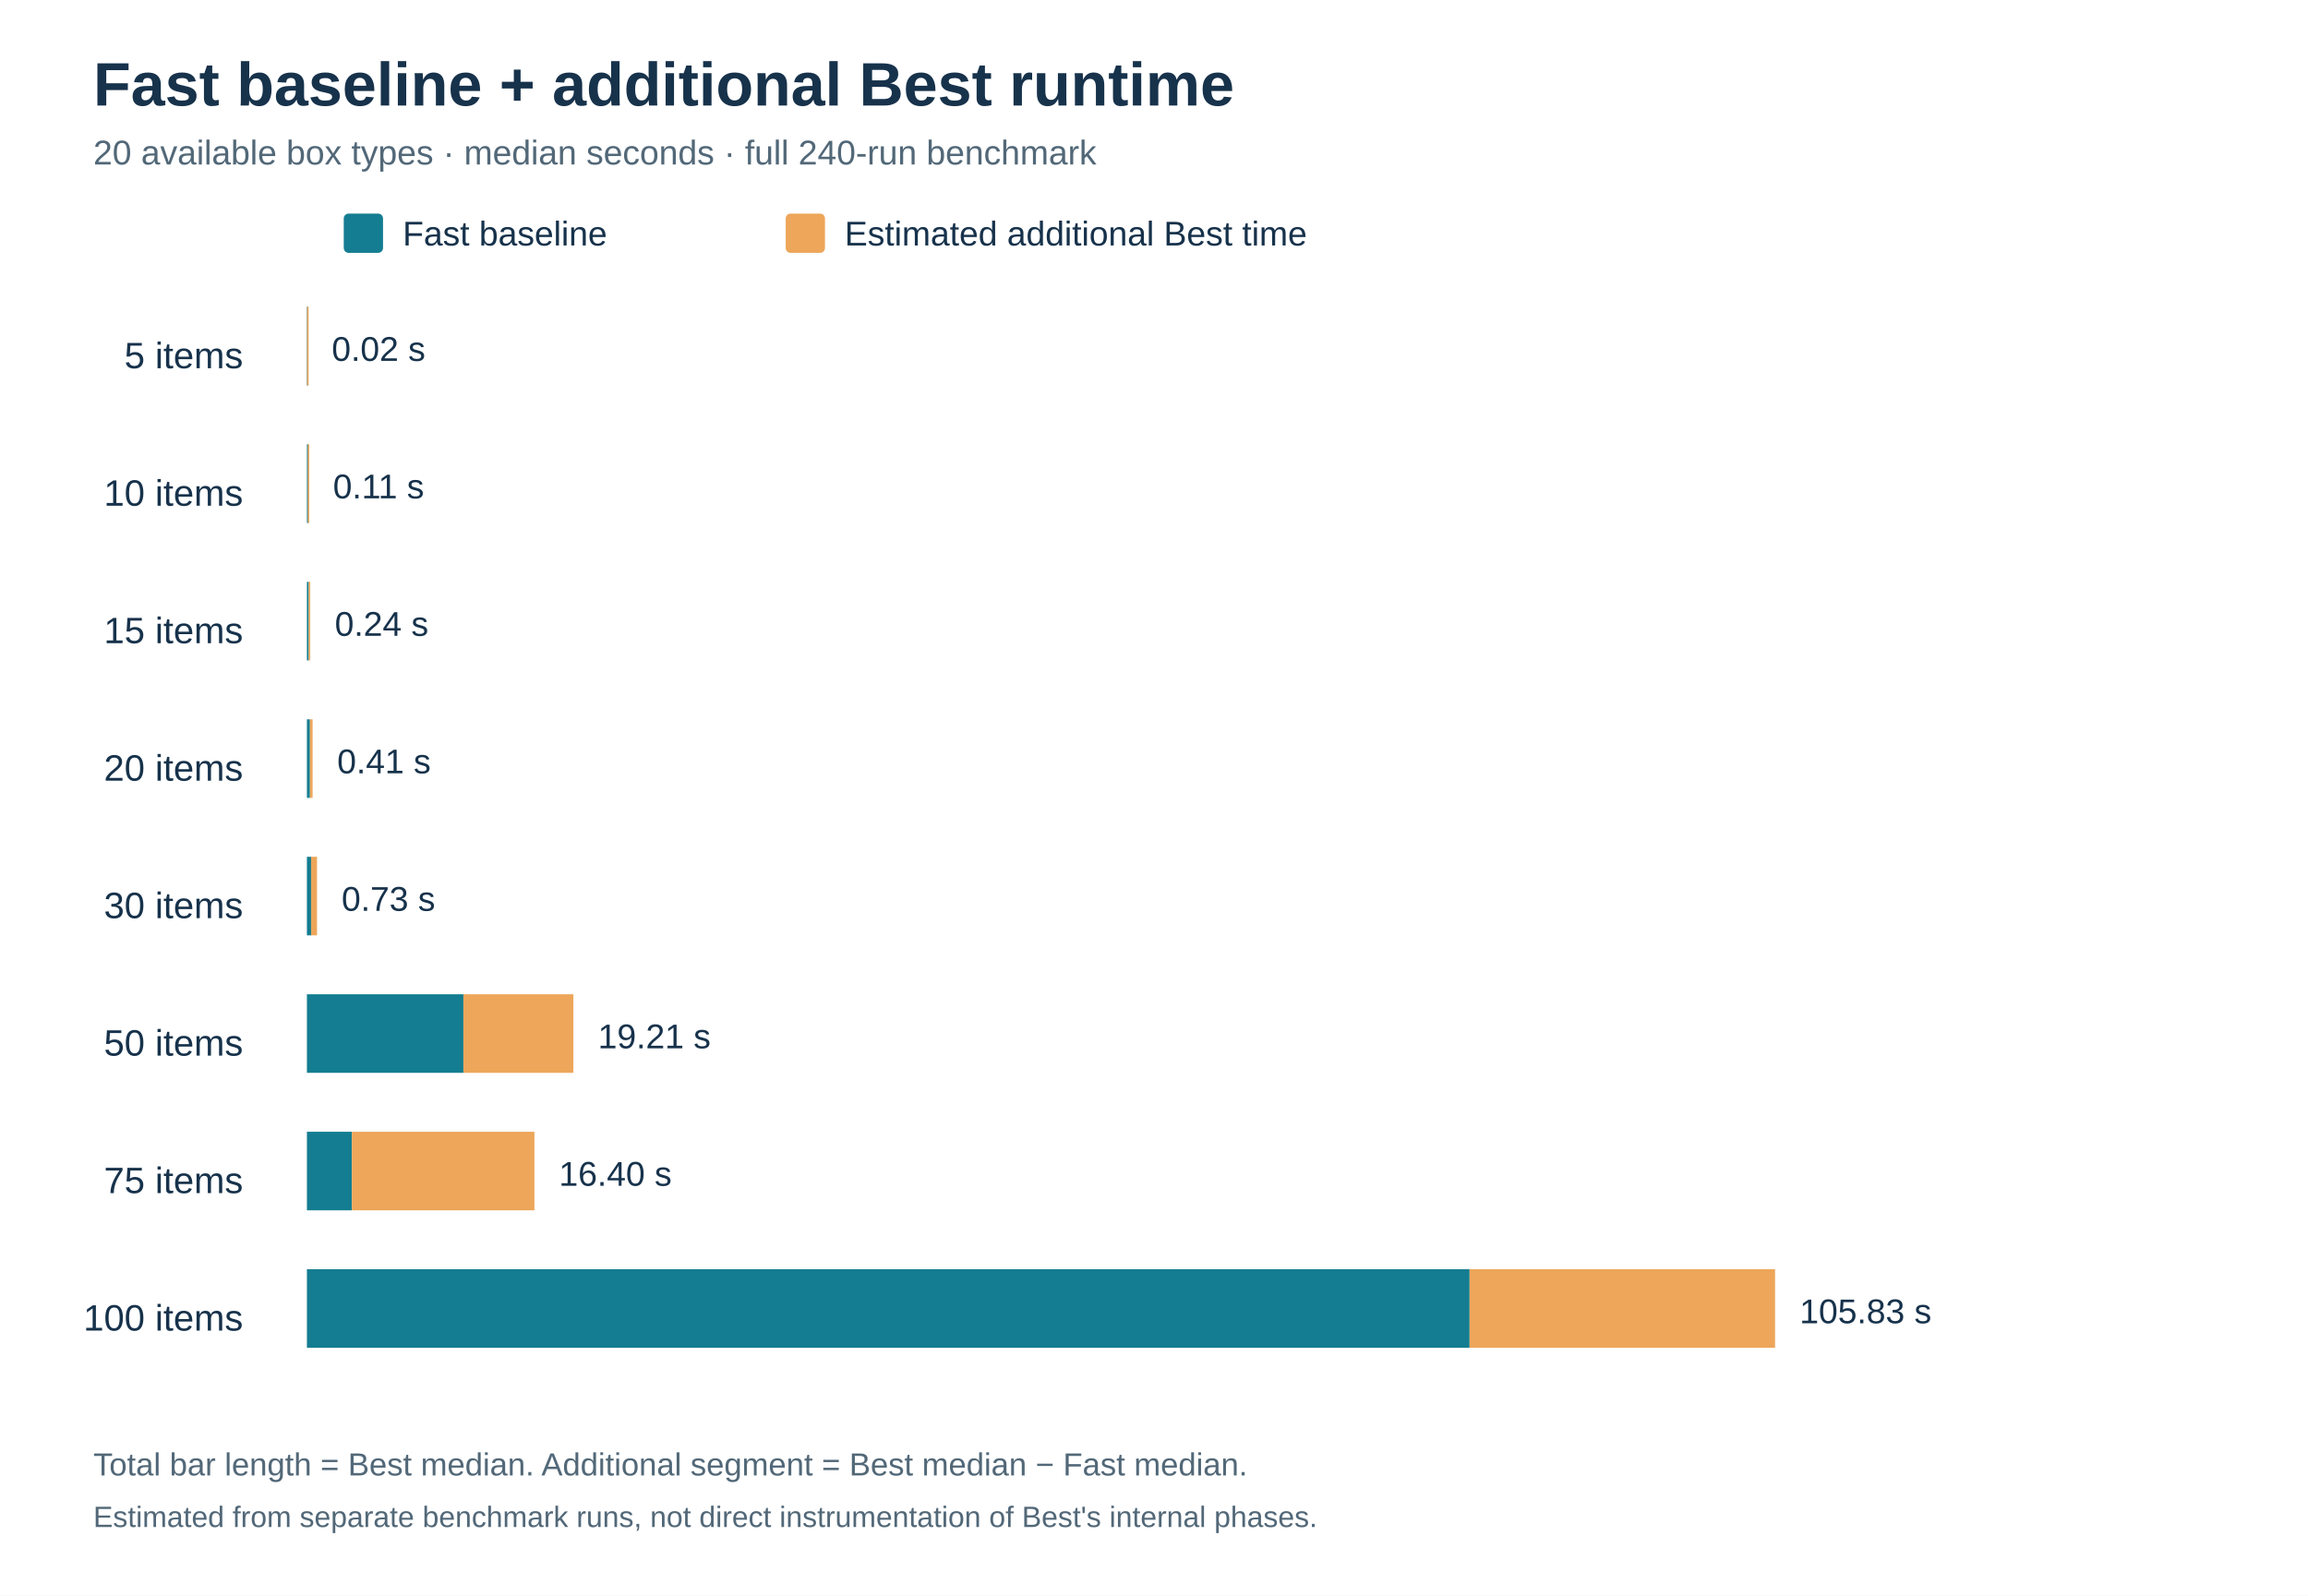
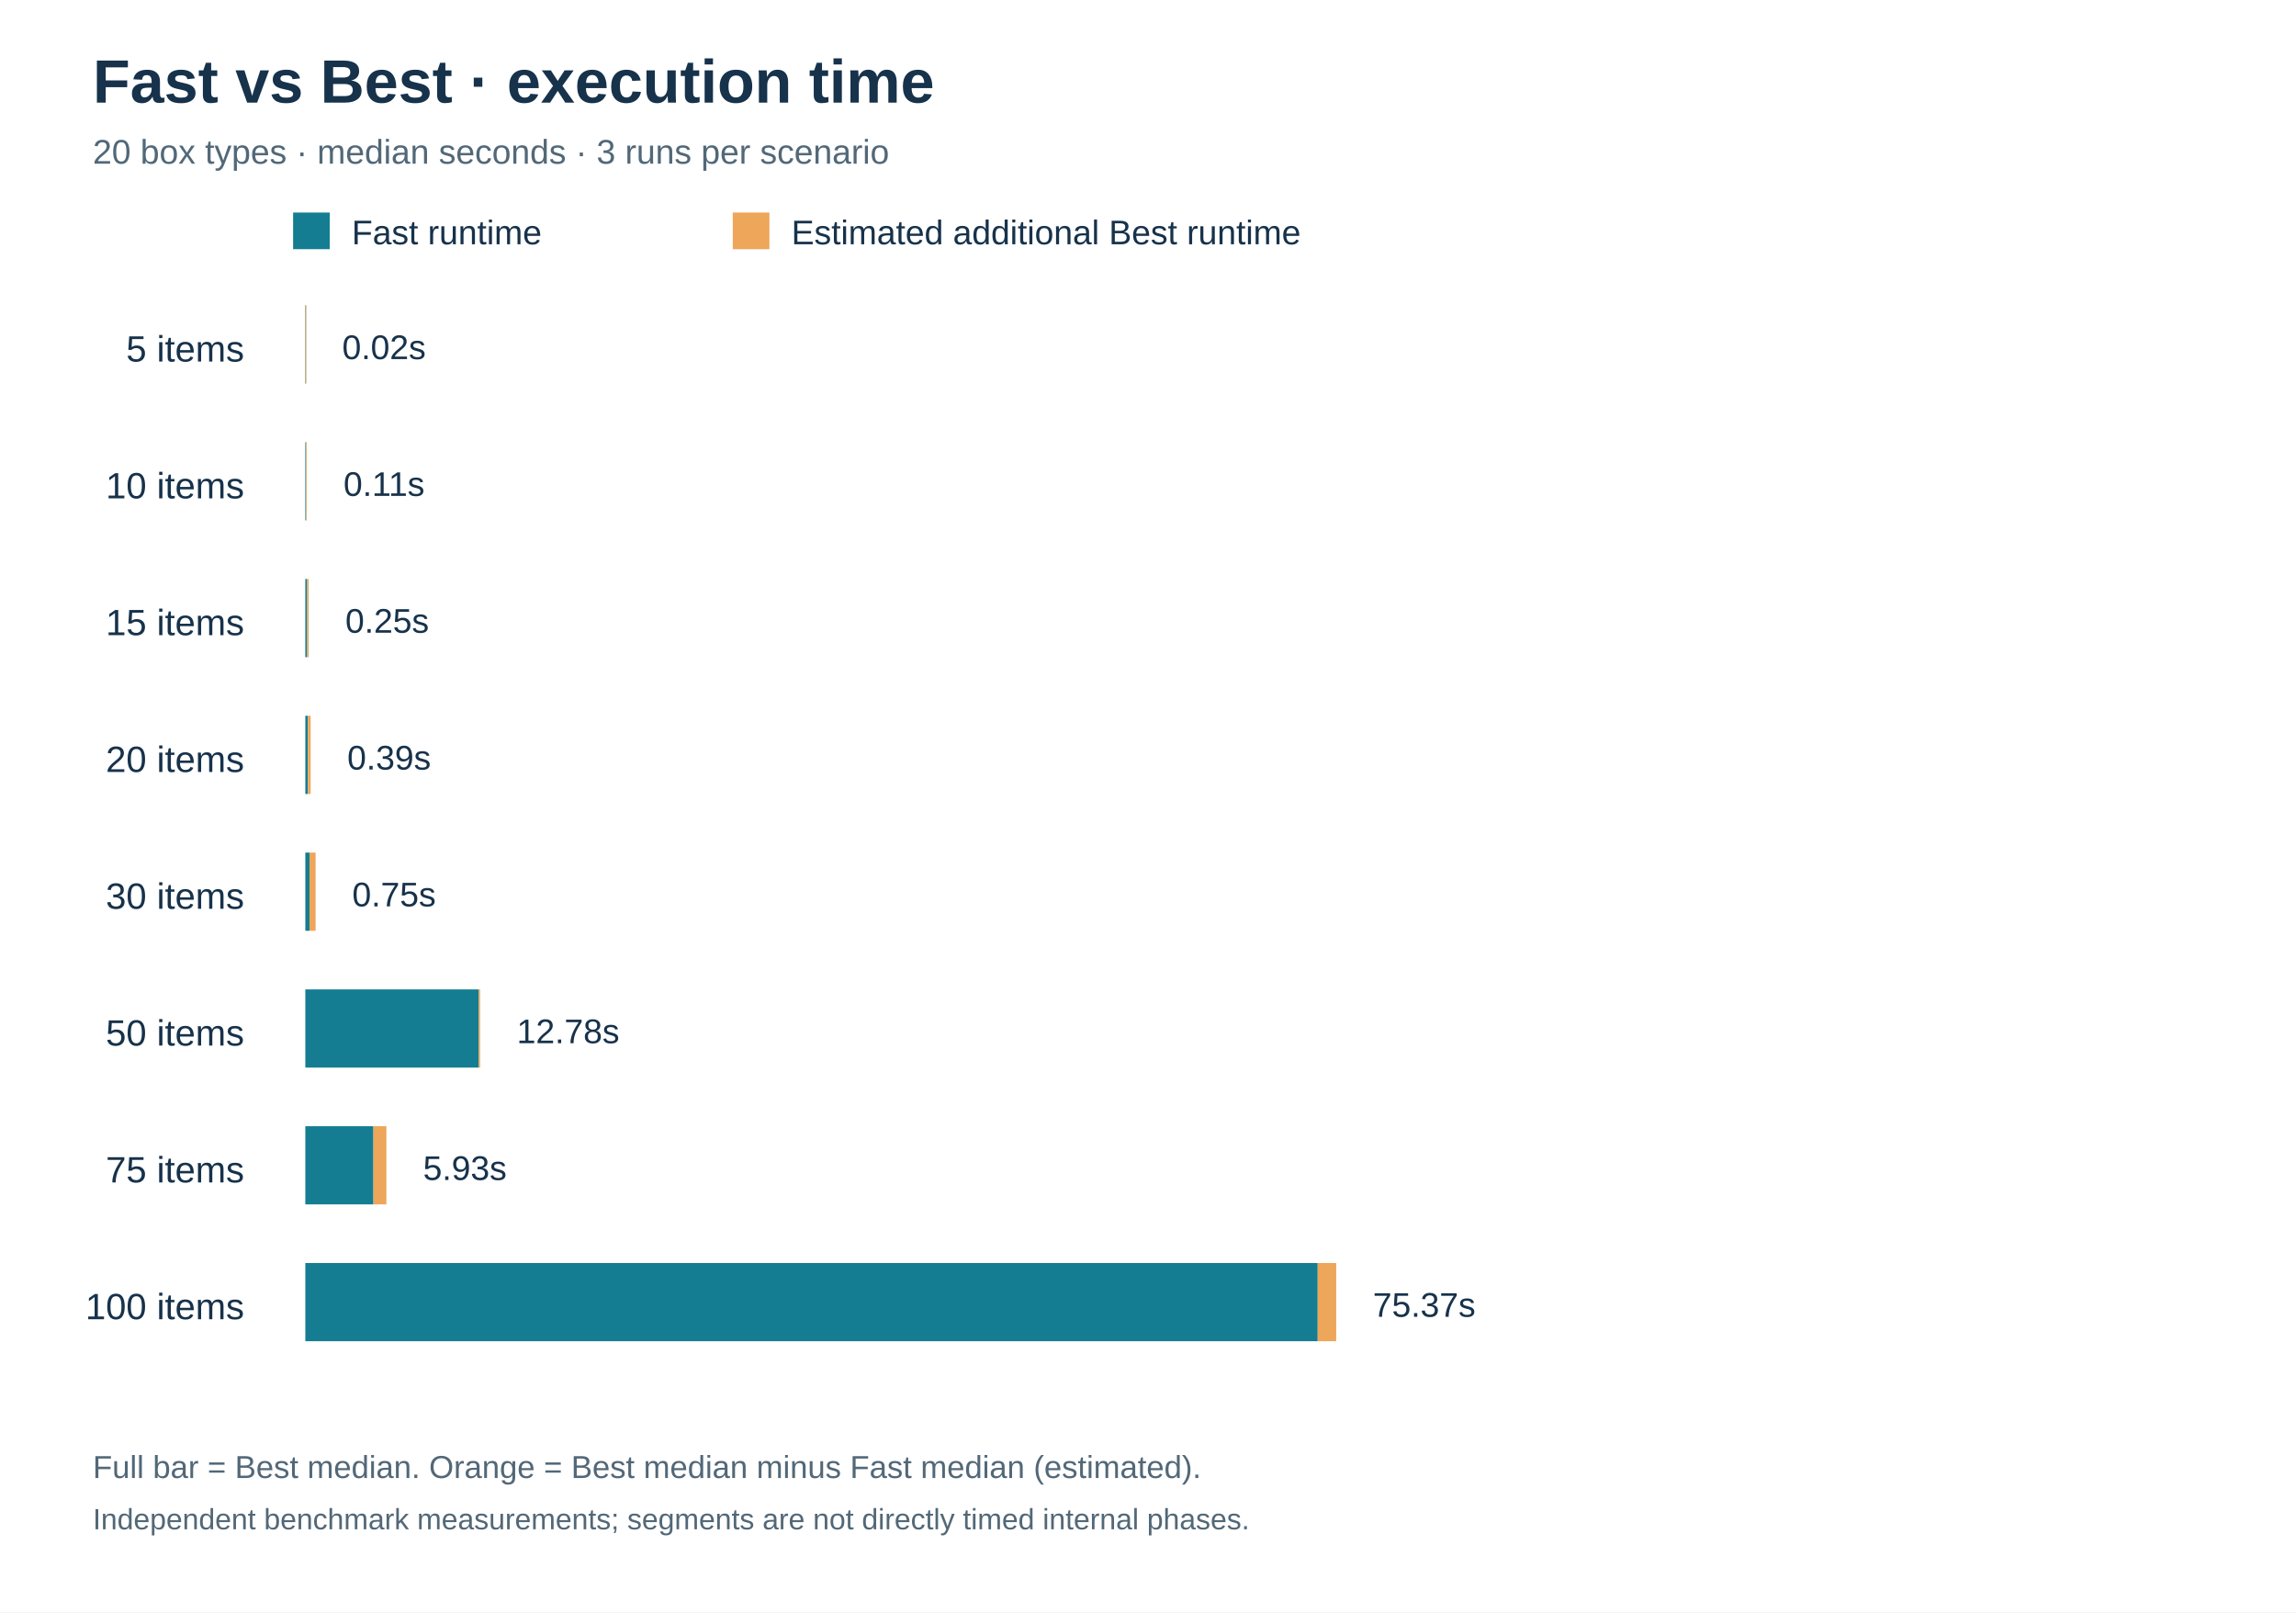
- <svg xmlns="http://www.w3.org/2000/svg" viewBox="0 0 940 650" role="img" aria-label="Stacked chart of Fast and estimated additional Best runtime across eight item counts">
-   <rect width="940" height="650" fill="#fff" />
-   <text x="38" y="43" font-family="Arial" font-size="25" font-weight="bold" fill="#17324b">Fast baseline + additional Best runtime</text>
-   <text x="38" y="67" font-family="Arial" font-size="14" fill="#526878">20 available box types · median seconds · full 240-run benchmark</text>
-   <rect x="140" y="87" width="16" height="16" rx="2" fill="#147d91" />
-   <text x="164" y="100" font-family="Arial" font-size="14" fill="#17324b">Fast baseline</text>
-   <rect x="320" y="87" width="16" height="16" rx="2" fill="#eda65a" />
-   <text x="344" y="100" font-family="Arial" font-size="14" fill="#17324b">Estimated additional Best time</text>
-   <text x="99" y="150" text-anchor="end" font-family="Arial" font-size="15" fill="#17324b">5 items</text>
-   <rect x="125" y="125" width="0.60" height="32" fill="#147d91" />
-   <rect x="125.06" y="125" width="0.60" height="32" fill="#eda65a" />
-   <text x="135.11" y="147" font-family="Arial" font-size="14" fill="#17324b">0.02 s</text>
-   <text x="99" y="206" text-anchor="end" font-family="Arial" font-size="15" fill="#17324b">10 items</text>
-   <rect x="125" y="181" width="0.60" height="32" fill="#147d91" />
-   <rect x="125.34" y="181" width="0.60" height="32" fill="#eda65a" />
-   <text x="135.62" y="203" font-family="Arial" font-size="14" fill="#17324b">0.11 s</text>
-   <text x="99" y="262" text-anchor="end" font-family="Arial" font-size="15" fill="#17324b">15 items</text>
-   <rect x="125" y="237" width="0.73" height="32" fill="#147d91" />
-   <rect x="125.73" y="237" width="0.62" height="32" fill="#eda65a" />
-   <text x="136.36" y="259" font-family="Arial" font-size="14" fill="#17324b">0.24 s</text>
-   <text x="99" y="318" text-anchor="end" font-family="Arial" font-size="15" fill="#17324b">20 items</text>
-   <rect x="125" y="293" width="1.24" height="32" fill="#147d91" />
-   <rect x="126.24" y="293" width="1.07" height="32" fill="#eda65a" />
-   <text x="137.32" y="315" font-family="Arial" font-size="14" fill="#17324b">0.41 s</text>
-   <text x="99" y="374" text-anchor="end" font-family="Arial" font-size="15" fill="#17324b">30 items</text>
-   <rect x="125" y="349" width="1.70" height="32" fill="#147d91" />
-   <rect x="126.69" y="349" width="2.43" height="32" fill="#eda65a" />
-   <text x="139.12" y="371" font-family="Arial" font-size="14" fill="#17324b">0.73 s</text>
-   <text x="99" y="430" text-anchor="end" font-family="Arial" font-size="15" fill="#17324b">50 items</text>
-   <rect x="125" y="405" width="63.73" height="32" fill="#147d91" />
-   <rect x="188.73" y="405" width="44.80" height="32" fill="#eda65a" />
-   <text x="243.54" y="427" font-family="Arial" font-size="14" fill="#17324b">19.21 s</text>
-   <text x="99" y="486" text-anchor="end" font-family="Arial" font-size="15" fill="#17324b">75 items</text>
-   <rect x="125" y="461" width="18.31" height="32" fill="#147d91" />
-   <rect x="143.31" y="461" width="74.35" height="32" fill="#eda65a" />
-   <text x="227.66" y="483" font-family="Arial" font-size="14" fill="#17324b">16.40 s</text>
-   <text x="99" y="542" text-anchor="end" font-family="Arial" font-size="15" fill="#17324b">100 items</text>
-   <rect x="125" y="517" width="473.53" height="32" fill="#147d91" />
-   <rect x="598.53" y="517" width="124.41" height="32" fill="#eda65a" />
-   <text x="732.94" y="539" font-family="Arial" font-size="14" fill="#17324b">105.83 s</text>
-   <text x="38" y="601" font-family="Arial" font-size="13" fill="#526878">Total bar length = Best median. Additional segment = Best median − Fast median.</text>
-   <text x="38" y="622" font-family="Arial" font-size="12" fill="#526878">Estimated from separate benchmark runs, not direct instrumentation of Best's internal phases.</text>
+ <svg xmlns="http://www.w3.org/2000/svg" viewBox="0 0 940 660" role="img" aria-label="Fast and Best median execution time across eight item counts, 20 box types">
+   <rect width="940" height="660" fill="white" />
+   <text x="38" y="42" font-family="Arial" font-size="25" font-weight="bold" fill="#17324b">Fast vs Best · execution time</text>
+   <text x="38" y="67" font-family="Arial" font-size="14" fill="#526878">20 box types · median seconds · 3 runs per scenario</text>
+   <rect x="120" y="87" width="15" height="15" fill="#147d91" />
+   <text x="144" y="100" font-family="Arial" font-size="14" fill="#17324b">Fast runtime</text>
+   <rect x="300" y="87" width="15" height="15" fill="#eda65a" />
+   <text x="324" y="100" font-family="Arial" font-size="14" fill="#17324b">Estimated additional Best runtime</text>
+   <text x="100" y="148" text-anchor="end" font-family="Arial" font-size="15" fill="#17324b">5 items</text>
+   <rect x="125" y="125" width="0.30" height="32" fill="#147d91" />
+   <rect x="125.01" y="125" width="0.30" height="32" fill="#eda65a" />
+   <text x="140.09" y="147" font-family="Arial" font-size="14" fill="#17324b">0.02s</text>
+   <text x="100" y="204" text-anchor="end" font-family="Arial" font-size="15" fill="#17324b">10 items</text>
+   <rect x="125" y="181" width="0.33" height="32" fill="#147d91" />
+   <rect x="125.33" y="181" width="0.30" height="32" fill="#eda65a" />
+   <text x="140.63" y="203" font-family="Arial" font-size="14" fill="#17324b">0.11s</text>
+   <text x="100" y="260" text-anchor="end" font-family="Arial" font-size="15" fill="#17324b">15 items</text>
+   <rect x="125" y="237" width="0.72" height="32" fill="#147d91" />
+   <rect x="125.72" y="237" width="0.66" height="32" fill="#eda65a" />
+   <text x="141.38" y="259" font-family="Arial" font-size="14" fill="#17324b">0.25s</text>
+   <text x="100" y="316" text-anchor="end" font-family="Arial" font-size="15" fill="#17324b">20 items</text>
+   <rect x="125" y="293" width="1.05" height="32" fill="#147d91" />
+   <rect x="126.05" y="293" width="1.12" height="32" fill="#eda65a" />
+   <text x="142.17" y="315" font-family="Arial" font-size="14" fill="#17324b">0.39s</text>
+   <text x="100" y="372" text-anchor="end" font-family="Arial" font-size="15" fill="#17324b">30 items</text>
+   <rect x="125" y="349" width="1.71" height="32" fill="#147d91" />
+   <rect x="126.71" y="349" width="2.50" height="32" fill="#eda65a" />
+   <text x="144.20" y="371" font-family="Arial" font-size="14" fill="#17324b">0.75s</text>
+   <text x="100" y="428" text-anchor="end" font-family="Arial" font-size="15" fill="#17324b">50 items</text>
+   <rect x="125" y="405" width="71.03" height="32" fill="#147d91" />
+   <rect x="196.03" y="405" width="0.54" height="32" fill="#eda65a" />
+   <text x="211.58" y="427" font-family="Arial" font-size="14" fill="#17324b">12.78s</text>
+   <text x="100" y="484" text-anchor="end" font-family="Arial" font-size="15" fill="#17324b">75 items</text>
+   <rect x="125" y="461" width="27.89" height="32" fill="#147d91" />
+   <rect x="152.89" y="461" width="5.30" height="32" fill="#eda65a" />
+   <text x="173.20" y="483" font-family="Arial" font-size="14" fill="#17324b">5.93s</text>
+   <text x="100" y="540" text-anchor="end" font-family="Arial" font-size="15" fill="#17324b">100 items</text>
+   <rect x="125" y="517" width="414.48" height="32" fill="#147d91" />
+   <rect x="539.48" y="517" width="7.57" height="32" fill="#eda65a" />
+   <text x="562.06" y="539" font-family="Arial" font-size="14" fill="#17324b">75.37s</text>
+   <text x="38" y="605" font-family="Arial" font-size="13" fill="#526878">Full bar = Best median. Orange = Best median minus Fast median (estimated).</text>
+   <text x="38" y="626" font-family="Arial" font-size="12" fill="#526878">Independent benchmark measurements; segments are not directly timed internal phases.</text>
</svg>
